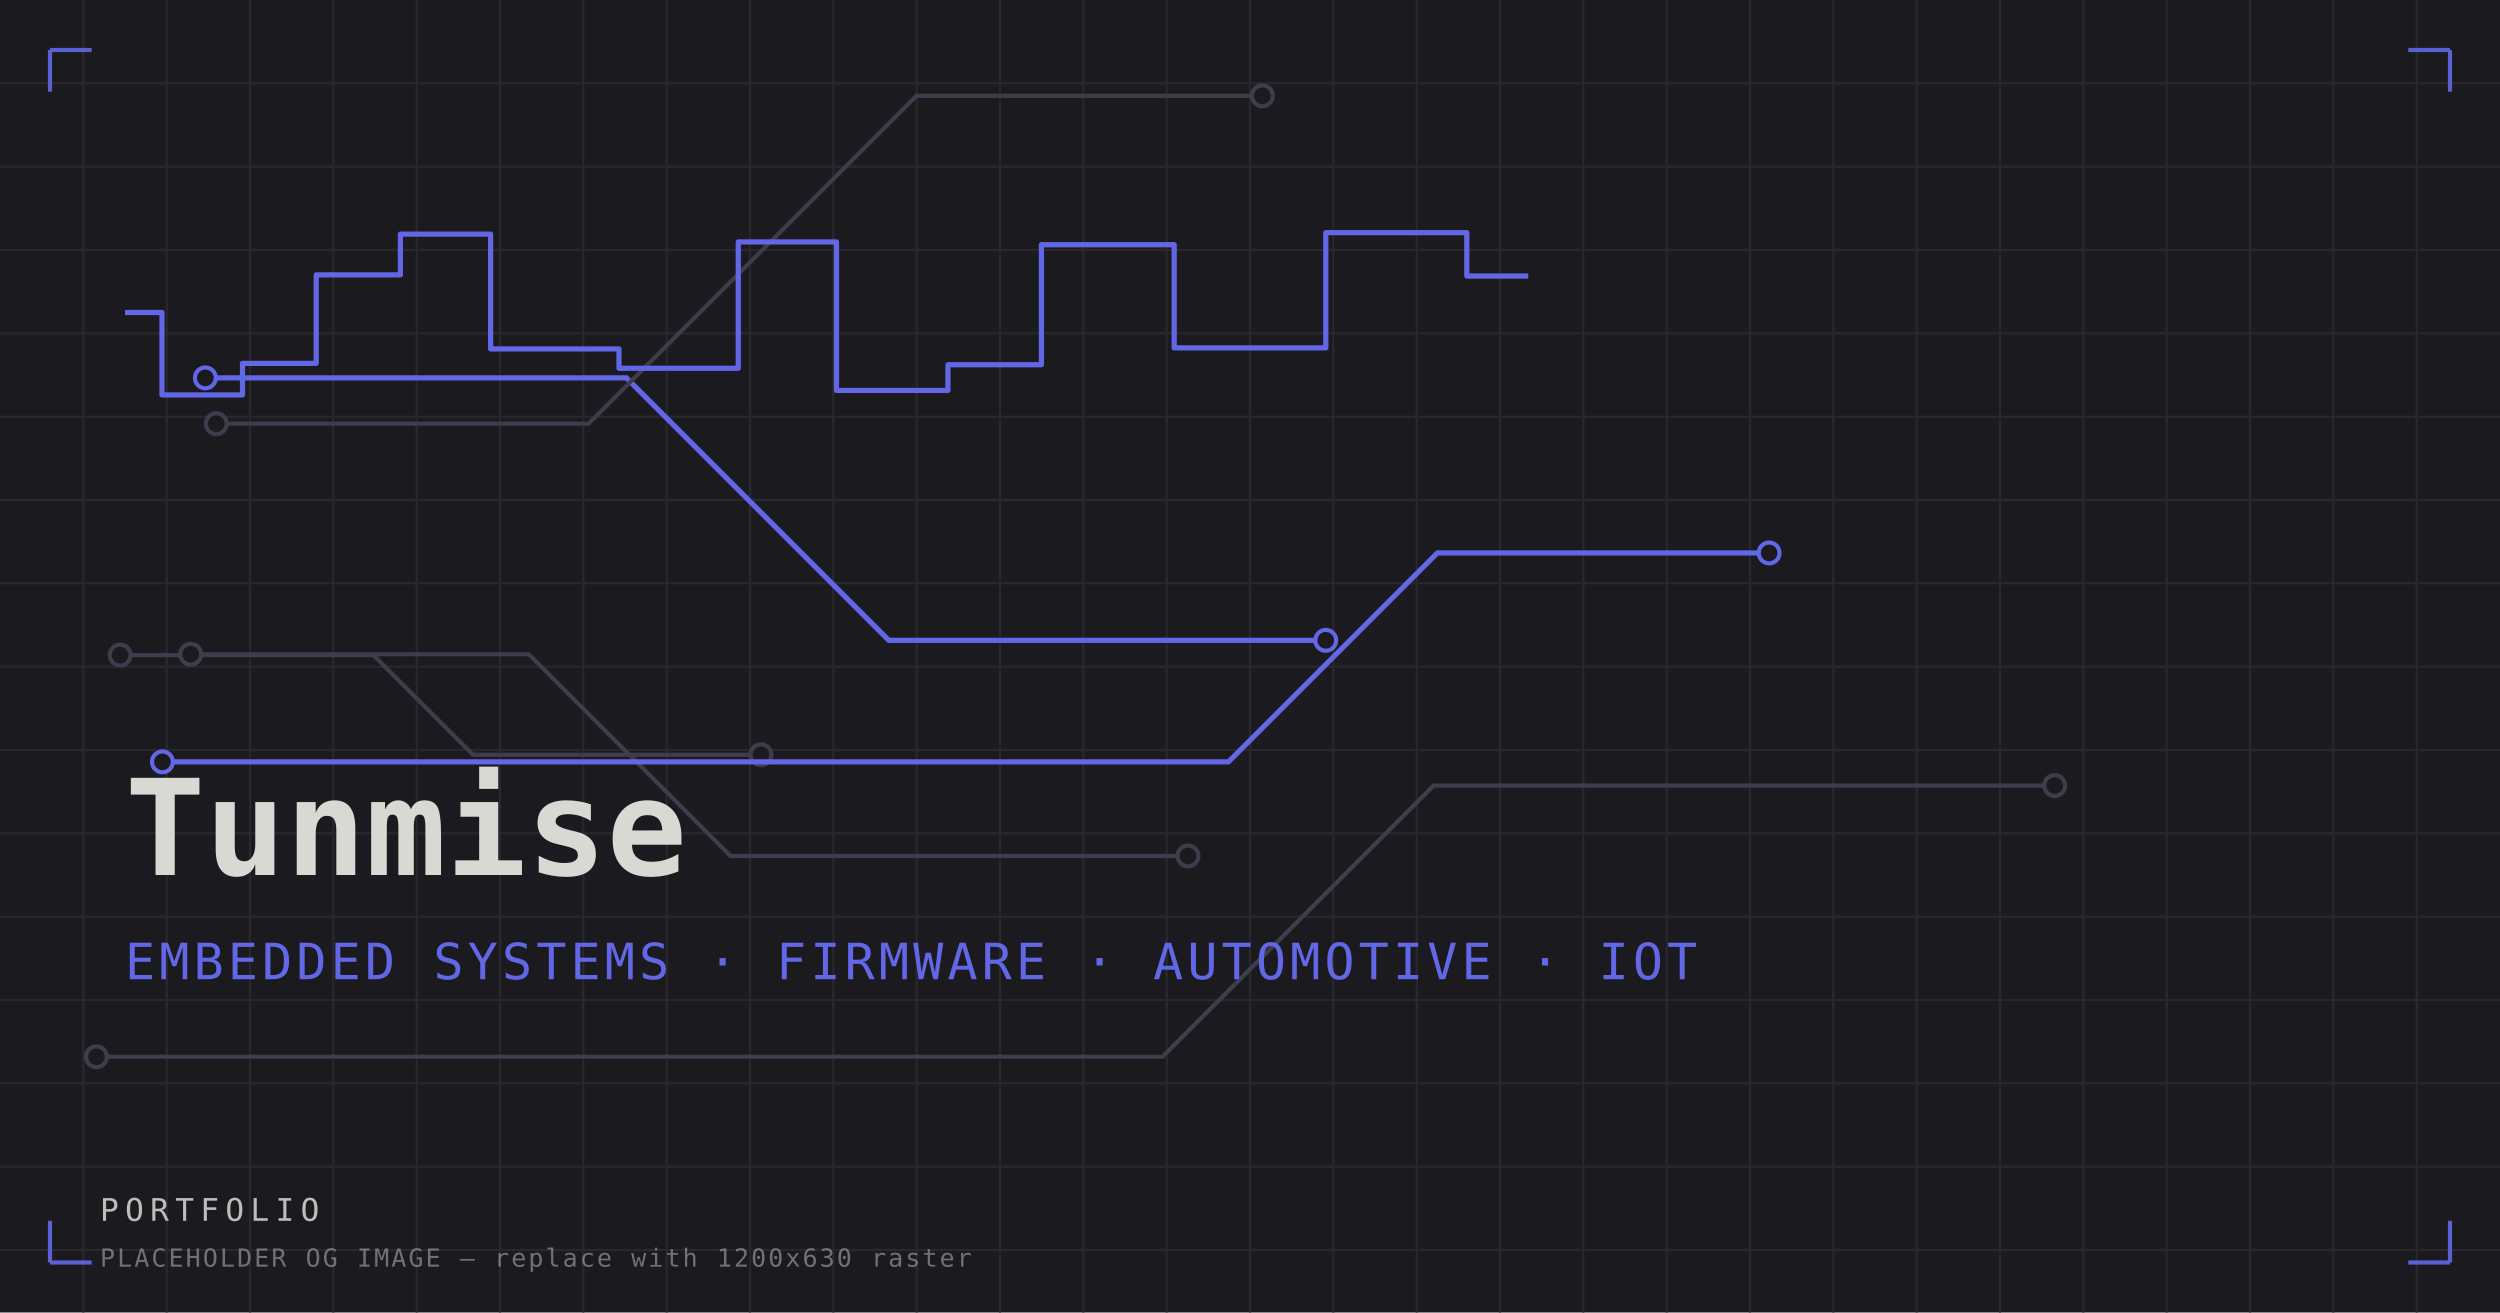
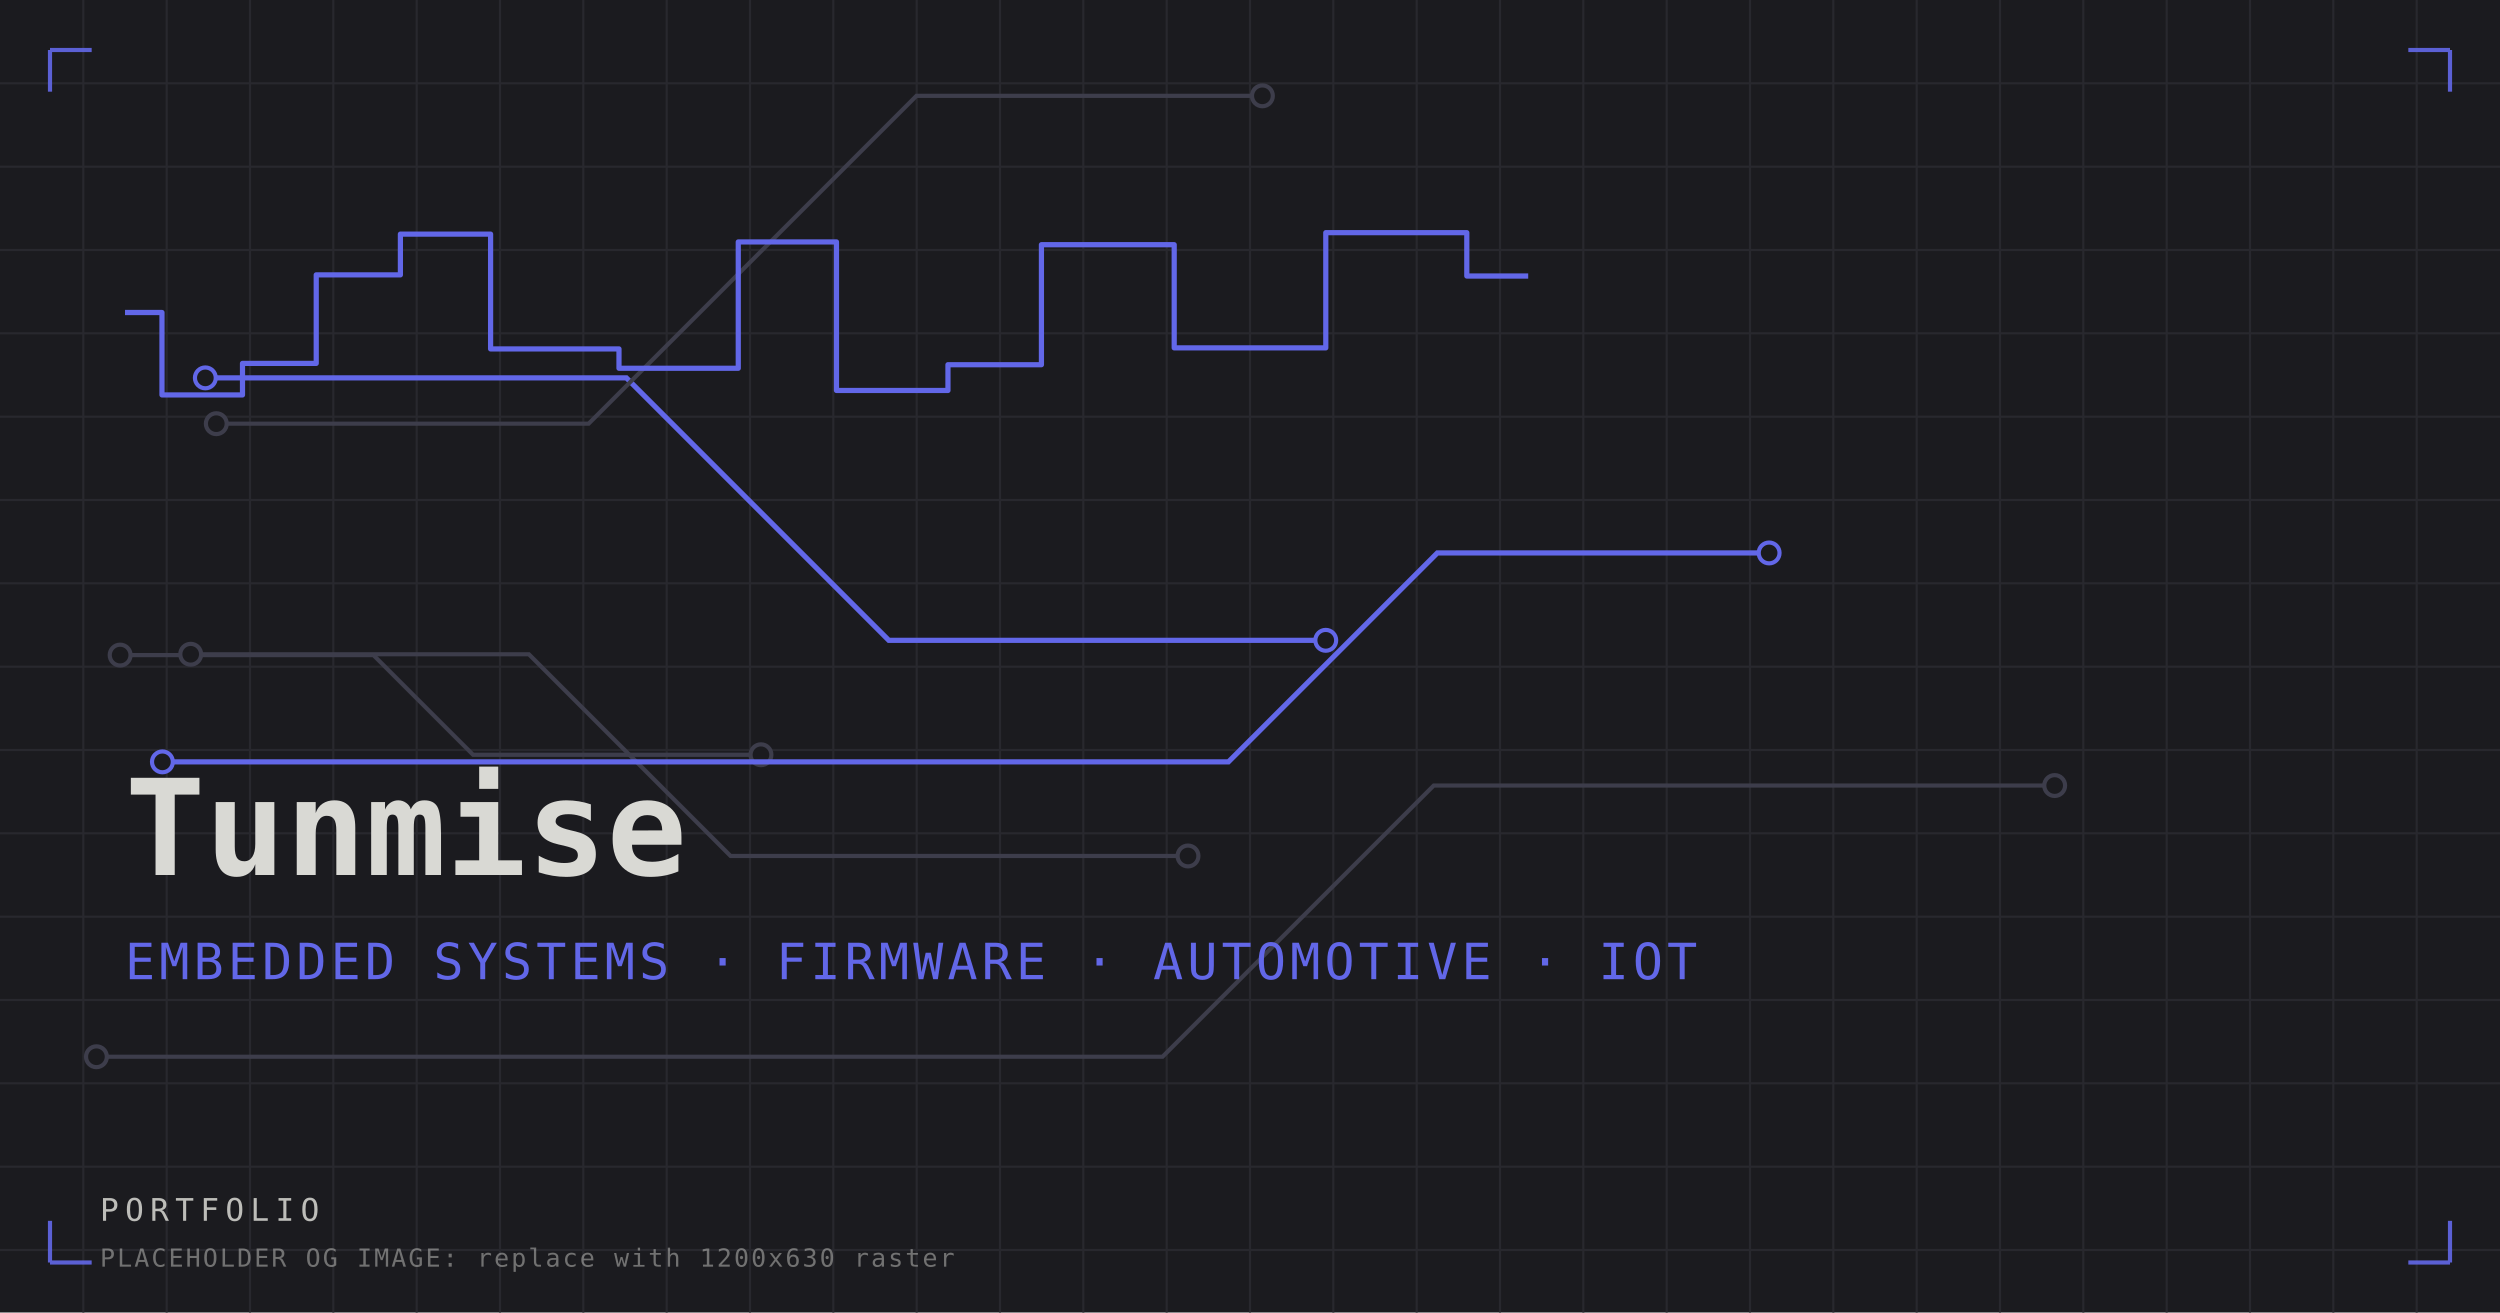
<svg xmlns="http://www.w3.org/2000/svg" width="1200" height="630" viewBox="0 0 1200 630" role="img">
  <rect width="1200" height="630" fill="#1b1b1f" />
  <g stroke="#28282e" stroke-width="1">
    <line x1="40" y1="0" x2="40" y2="630" />
    <line x1="80" y1="0" x2="80" y2="630" />
    <line x1="120" y1="0" x2="120" y2="630" />
    <line x1="160" y1="0" x2="160" y2="630" />
    <line x1="200" y1="0" x2="200" y2="630" />
    <line x1="240" y1="0" x2="240" y2="630" />
    <line x1="280" y1="0" x2="280" y2="630" />
    <line x1="320" y1="0" x2="320" y2="630" />
    <line x1="360" y1="0" x2="360" y2="630" />
    <line x1="400" y1="0" x2="400" y2="630" />
    <line x1="440" y1="0" x2="440" y2="630" />
    <line x1="480" y1="0" x2="480" y2="630" />
    <line x1="520" y1="0" x2="520" y2="630" />
    <line x1="560" y1="0" x2="560" y2="630" />
    <line x1="600" y1="0" x2="600" y2="630" />
    <line x1="640" y1="0" x2="640" y2="630" />
    <line x1="680" y1="0" x2="680" y2="630" />
    <line x1="720" y1="0" x2="720" y2="630" />
    <line x1="760" y1="0" x2="760" y2="630" />
    <line x1="800" y1="0" x2="800" y2="630" />
    <line x1="840" y1="0" x2="840" y2="630" />
    <line x1="880" y1="0" x2="880" y2="630" />
    <line x1="920" y1="0" x2="920" y2="630" />
    <line x1="960" y1="0" x2="960" y2="630" />
    <line x1="1000" y1="0" x2="1000" y2="630" />
    <line x1="1040" y1="0" x2="1040" y2="630" />
    <line x1="1080" y1="0" x2="1080" y2="630" />
    <line x1="1120" y1="0" x2="1120" y2="630" />
    <line x1="1160" y1="0" x2="1160" y2="630" />
    <line x1="0" y1="40" x2="1200" y2="40" />
    <line x1="0" y1="80" x2="1200" y2="80" />
    <line x1="0" y1="120" x2="1200" y2="120" />
    <line x1="0" y1="160" x2="1200" y2="160" />
    <line x1="0" y1="200" x2="1200" y2="200" />
    <line x1="0" y1="240" x2="1200" y2="240" />
    <line x1="0" y1="280" x2="1200" y2="280" />
    <line x1="0" y1="320" x2="1200" y2="320" />
    <line x1="0" y1="360" x2="1200" y2="360" />
    <line x1="0" y1="400" x2="1200" y2="400" />
    <line x1="0" y1="440" x2="1200" y2="440" />
    <line x1="0" y1="480" x2="1200" y2="480" />
    <line x1="0" y1="520" x2="1200" y2="520" />
    <line x1="0" y1="560" x2="1200" y2="560" />
    <line x1="0" y1="600" x2="1200" y2="600" />
  </g>
  <g fill="none" stroke-linecap="round">
    <path d="M98.567 181.383 H300.658 L426.627 307.352 H636.358" stroke="#6267e8" stroke-width="2.5" />
    <circle cx="98.567" cy="181.383" r="5" fill="#1b1b1f" stroke="#6267e8" stroke-width="2" />
    <circle cx="636.358" cy="307.352" r="5" fill="#1b1b1f" stroke="#6267e8" stroke-width="2" />
    <path d="M57.664 314.445 H179.233 L227.075 362.287 H365.261" stroke="#3d3d4b" stroke-width="2" />
    <circle cx="57.664" cy="314.445" r="5" fill="#1b1b1f" stroke="#3d3d4b" stroke-width="2" />
    <circle cx="365.261" cy="362.287" r="5" fill="#1b1b1f" stroke="#3d3d4b" stroke-width="2" />
    <path d="M91.536 314.049 H253.857 L350.678 410.869 H570.241" stroke="#3d3d4b" stroke-width="2" />
    <circle cx="91.536" cy="314.049" r="5" fill="#1b1b1f" stroke="#3d3d4b" stroke-width="2" />
    <circle cx="570.241" cy="410.869" r="5" fill="#1b1b1f" stroke="#3d3d4b" stroke-width="2" />
    <path d="M46.287 507.239 H558.008 L688.185 377.062 H986.244" stroke="#3d3d4b" stroke-width="2" />
    <circle cx="46.287" cy="507.239" r="5" fill="#1b1b1f" stroke="#3d3d4b" stroke-width="2" />
    <circle cx="986.244" cy="377.062" r="5" fill="#1b1b1f" stroke="#3d3d4b" stroke-width="2" />
    <path d="M77.959 365.697 H589.641 L689.924 265.414 H849.18" stroke="#6267e8" stroke-width="2.5" />
    <circle cx="77.959" cy="365.697" r="5" fill="#1b1b1f" stroke="#6267e8" stroke-width="2" />
    <circle cx="849.18" cy="265.414" r="5" fill="#1b1b1f" stroke="#6267e8" stroke-width="2" />
    <path d="M103.821 203.369 H282.529 L439.899 45.999 H605.955" stroke="#3d3d4b" stroke-width="2" />
    <circle cx="103.821" cy="203.369" r="5" fill="#1b1b1f" stroke="#3d3d4b" stroke-width="2" />
    <circle cx="605.955" cy="45.999" r="5" fill="#1b1b1f" stroke="#3d3d4b" stroke-width="2" />
  </g>
  <path d="M60 150 H77.749 V189.566 H104.373 H116.398 V174.429 H134.434 H151.788 V131.931 H177.818 H192.19 V112.379 H213.748 H235.482 V167.481 H268.083 H297.113 V176.763 H340.659 H354.37 V116.129 H374.936 H401.508 V187.421 H441.366 H455.021 V175.06 H475.505 H499.887 V117.454 H536.46 H563.617 V166.976 H604.352 H636.377 V111.679 H684.415 H704.064 V132.497 H733.538" fill="none" stroke="#6267e8" stroke-width="2.5" stroke-linejoin="round" />
  <g font-family="ui-monospace, Menlo, Consolas, monospace">
    <text x="60" y="420" font-size="64" font-weight="600" fill="#d9d9d4">Tunmise</text>
    <text x="60" y="470" font-size="24" fill="#6267e8" letter-spacing="2">EMBEDDED SYSTEMS · FIRMWARE · AUTOMOTIVE · IOT</text>
  </g>
  <g font-family="ui-monospace, Menlo, Consolas, monospace" fill="#d9d9d4">
    <text x="48" y="586" font-size="15" letter-spacing="3" opacity="0.85">PORTFOLIO</text>
-     <text x="48" y="608" font-size="12" letter-spacing="1" opacity="0.45">PLACEHOLDER OG IMAGE — replace with 1200x630 raster</text>
+     <text x="48" y="608" font-size="12" letter-spacing="1" opacity="0.45">PLACEHOLDER OG IMAGE: replace with 1200x630 raster</text>
  </g>
  <g stroke="#6267e8" stroke-width="2" opacity="0.9">
    <path d="M24 24 h20 M24 24 v20" />
    <path d="M1176 24 h-20 M1176 24 v20" />
    <path d="M24 606 h20 M24 606 v-20" />
    <path d="M1176 606 h-20 M1176 606 v-20" />
  </g>
</svg>
